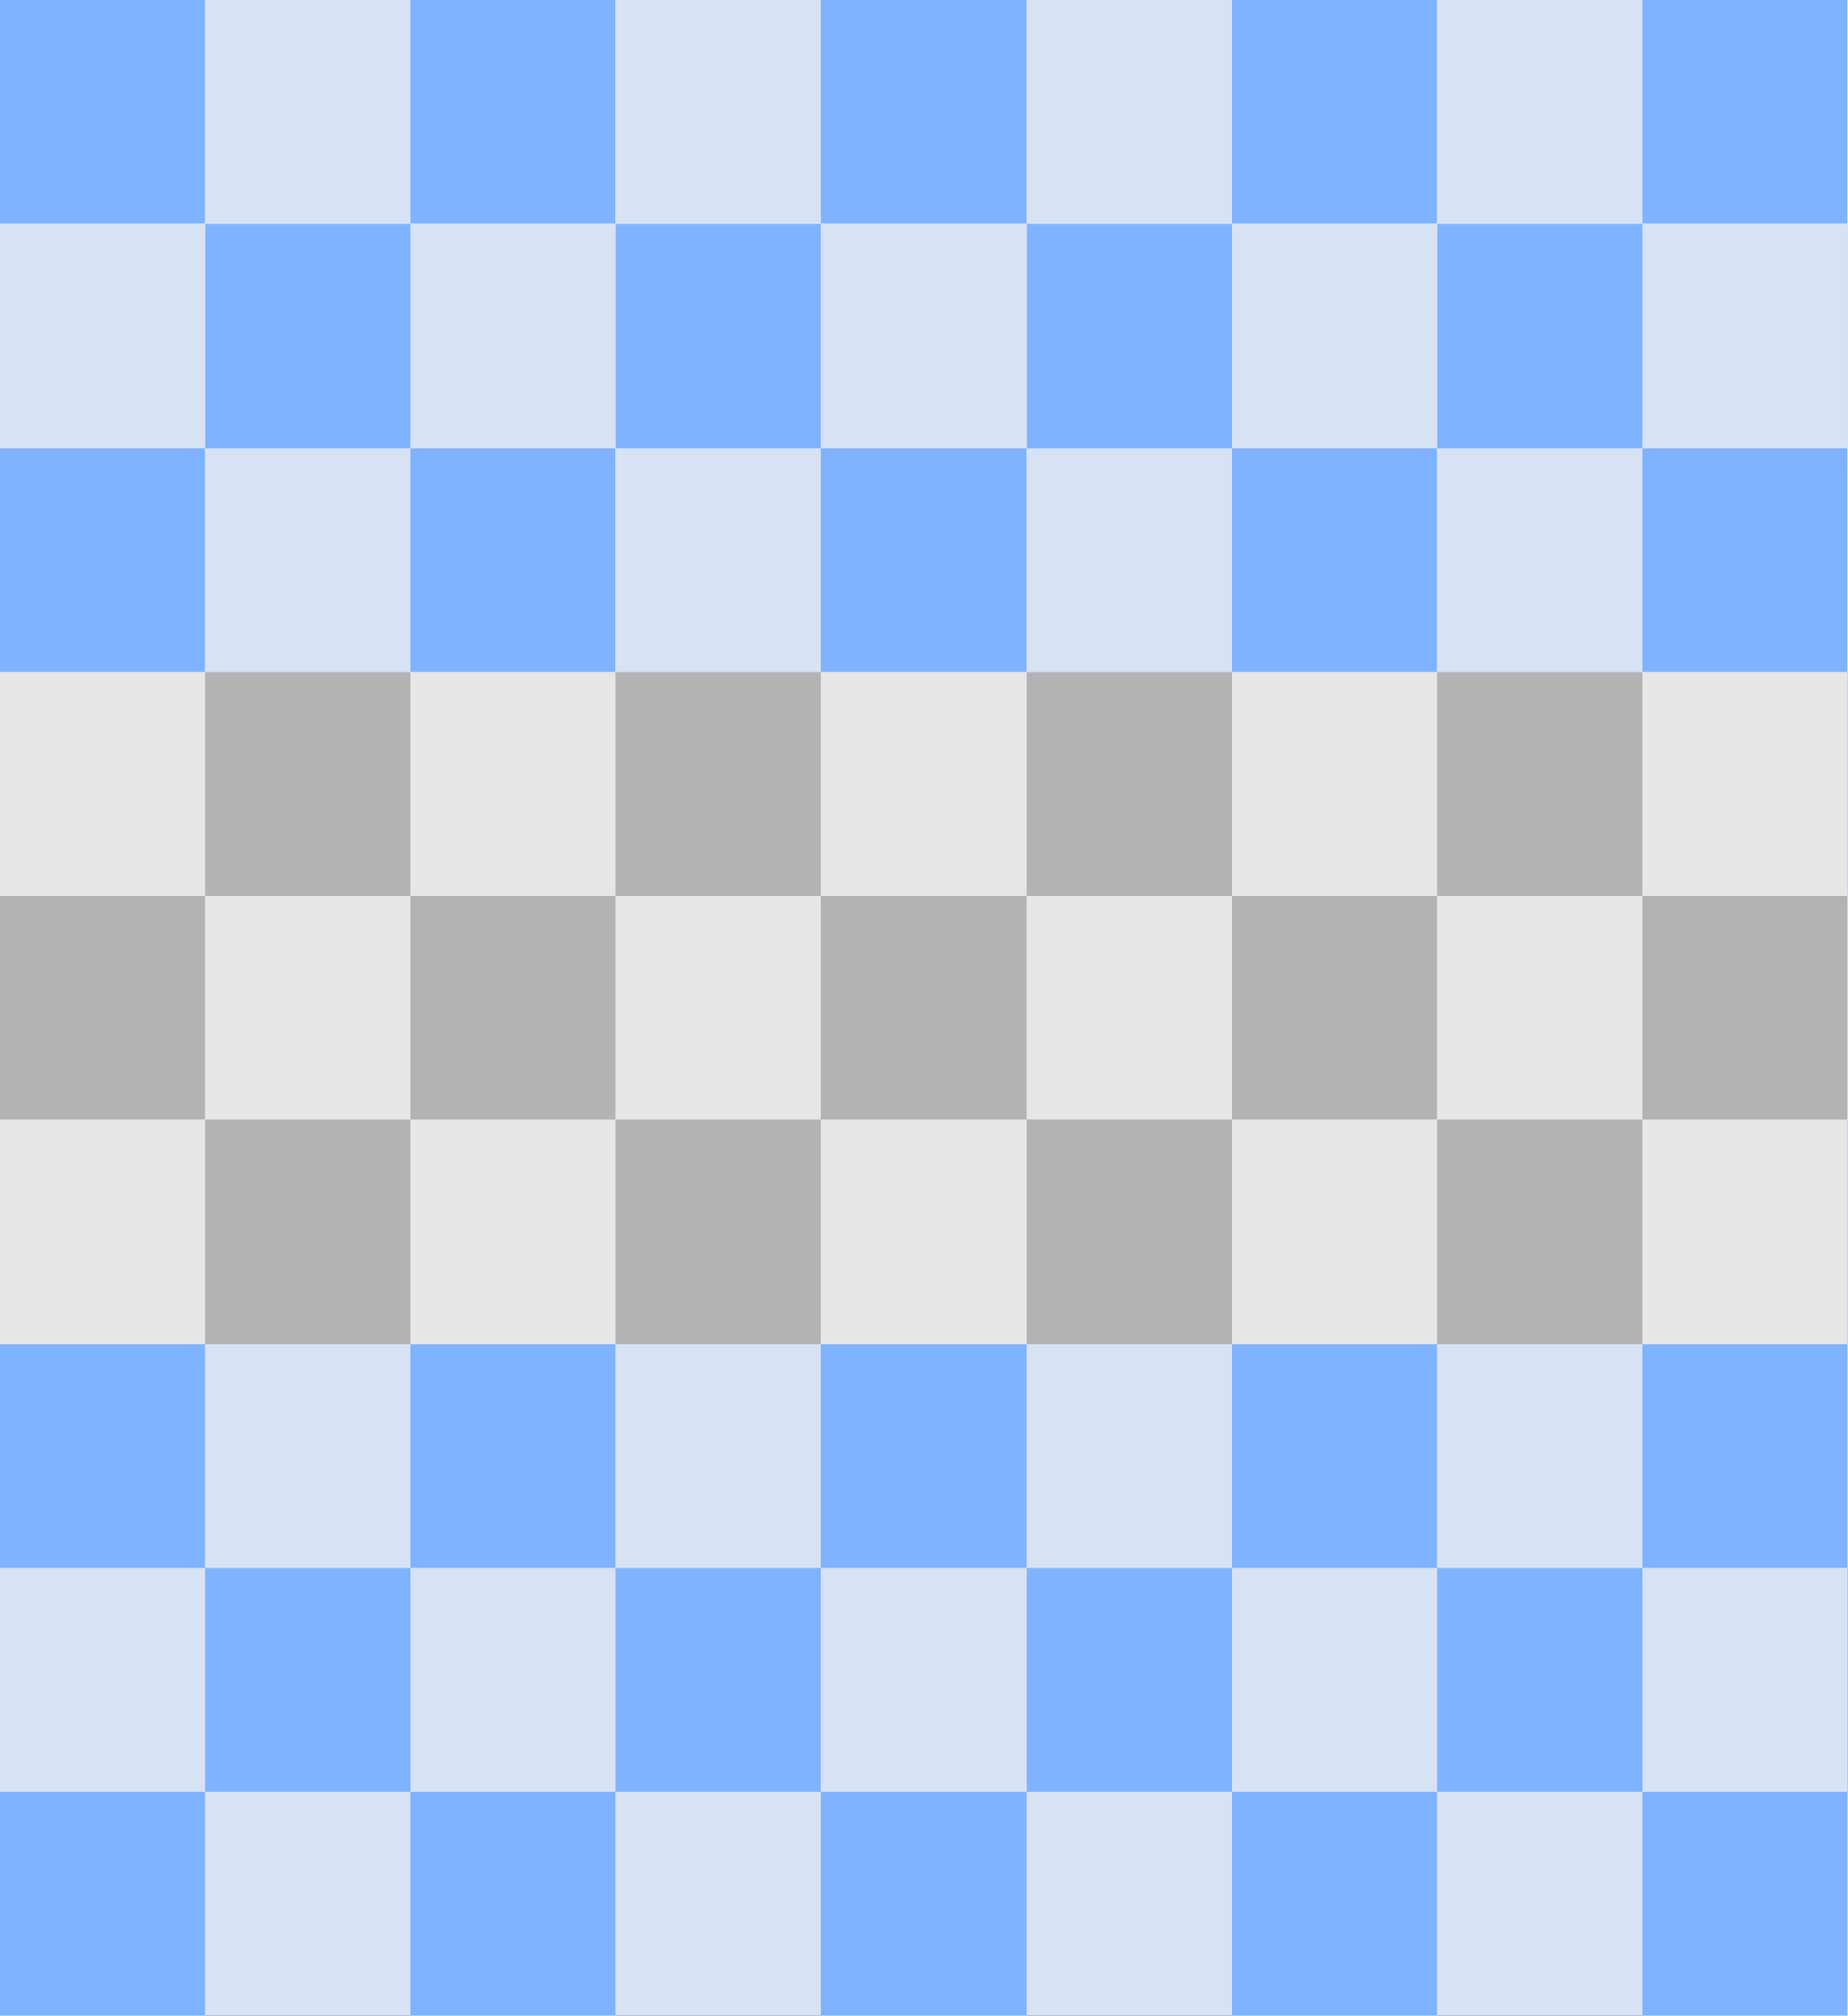
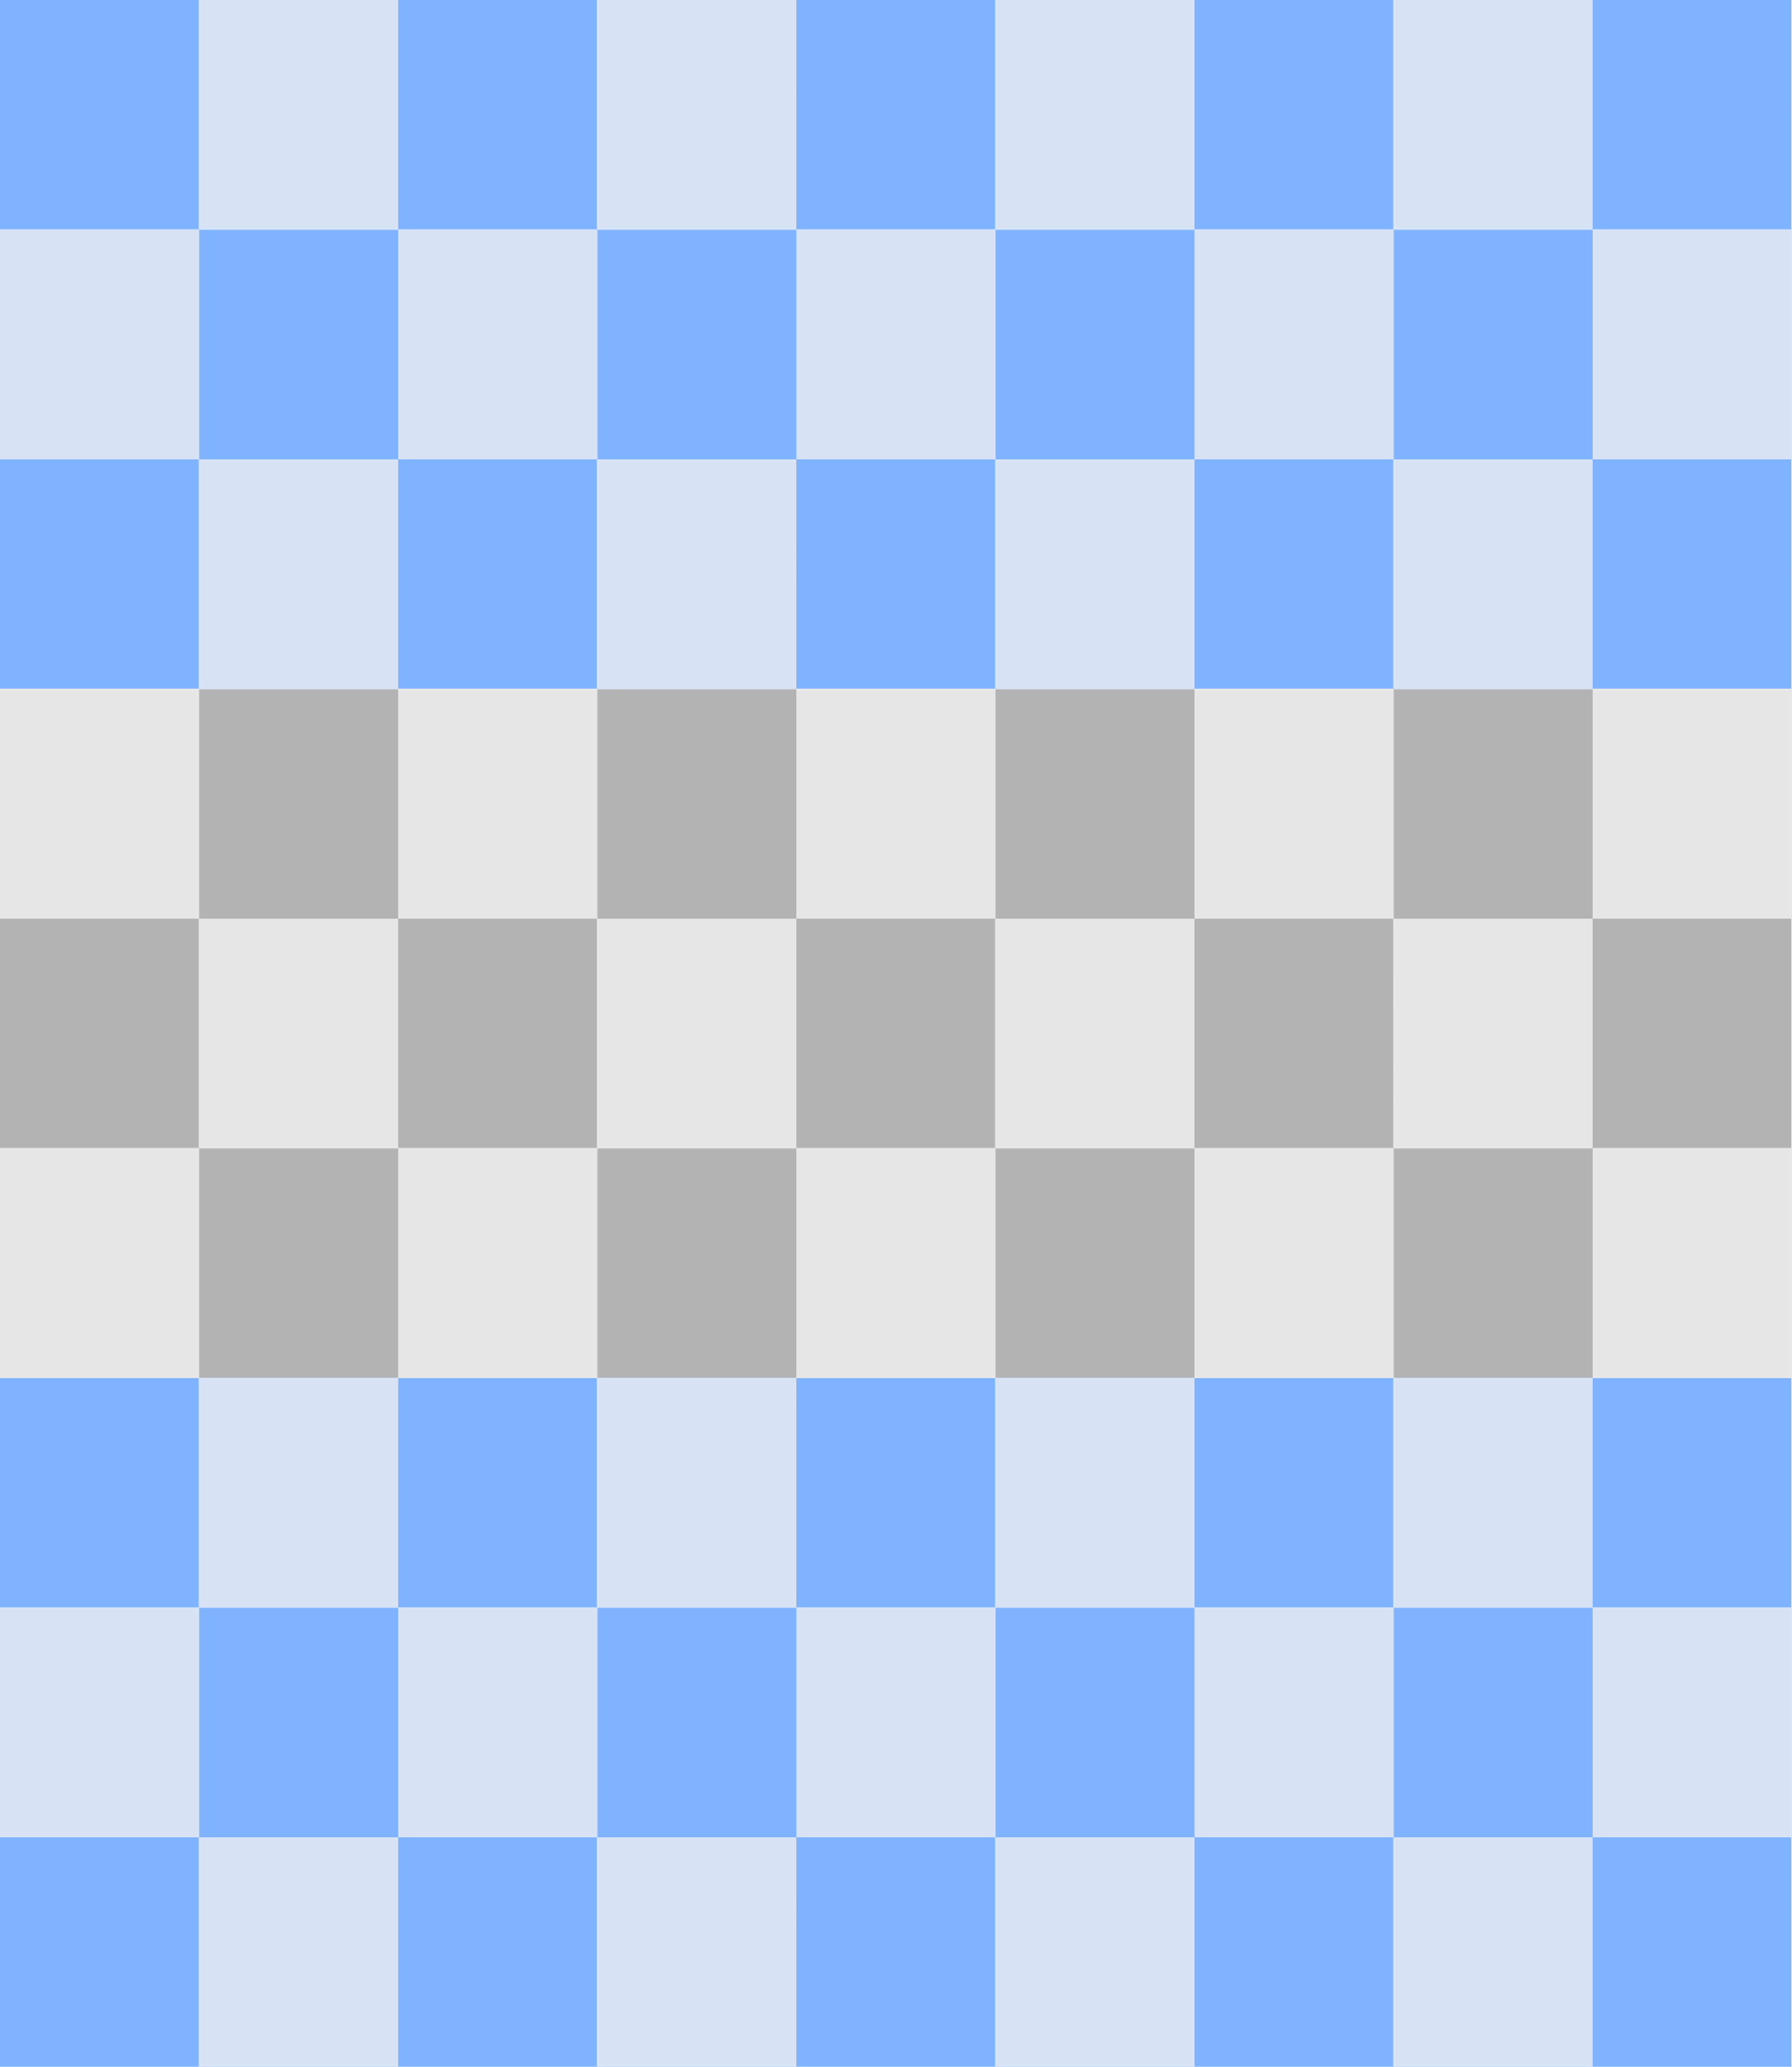
- <svg xmlns="http://www.w3.org/2000/svg" version="1.1" viewBox="0 0 1100 1200">
+ <svg xmlns="http://www.w3.org/2000/svg" version="1.1" viewBox="0 0 468 540">
  <defs>
-     <pattern id="grid1" width="244.44" height="266.66" patternUnits="userSpaceOnUse">
-       <rect width="122.22" height="133.33" style="fill:#80b3ff" />
-       <rect width="122.22" height="133.33" style="fill:#d7e3f4" x="122.22" y="0" />
-       <rect width="122.22" height="133.33" style="fill:#d7e3f4" x="0" y="133.33" />
-       <rect width="122.22" height="133.33" style="fill:#80b3ff" x="122.22" y="133.33" />
+     <pattern id="grid1" width="104" height="120" patternUnits="userSpaceOnUse">
+       <rect width="52" height="60" style="fill:#80b3ff" />
+       <rect width="52" height="60" style="fill:#d7e3f4" x="52" y="0" />
+       <rect width="52" height="60" style="fill:#d7e3f4" x="0" y="60" />
+       <rect width="52" height="60" style="fill:#80b3ff" x="52" y="60" />
    </pattern>
-     <pattern id="grid2" width="244.44" height="266.66" patternUnits="userSpaceOnUse">
-       <rect width="122.22" height="133.33" style="fill:#b3b3b3" />
-       <rect width="122.22" height="133.33" style="fill:#e6e6e6" x="122.22" y="0" />
-       <rect width="122.22" height="133.33" style="fill:#e6e6e6" x="0" y="133.33" />
-       <rect width="122.22" height="133.33" style="fill:#b3b3b3" x="122.22" y="133.33" />
+     <pattern id="grid2" width="104" height="120" patternUnits="userSpaceOnUse">
+       <rect width="52" height="60" style="fill:#b3b3b3" />
+       <rect width="52" height="60" style="fill:#e6e6e6" x="52" y="0" />
+       <rect width="52" height="60" style="fill:#e6e6e6" x="0" y="60" />
+       <rect width="52" height="60" style="fill:#b3b3b3" x="52" y="60" />
    </pattern>
  </defs>
-   <rect width="1100" height="1200" fill="url(#grid1)" />
-   <rect width="1100" height="1200" fill="url(#grid2)" x="0" y="400" />
-   <rect width="1100" height="1200" fill="url(#grid1)" x="0" y="800" />
+   <rect width="468" height="180" fill="url(#grid1)" />
+   <rect width="468" height="180" fill="url(#grid2)" x="0" y="180" />
+   <rect width="468" height="180" fill="url(#grid1)" x="0" y="360" />
</svg>
